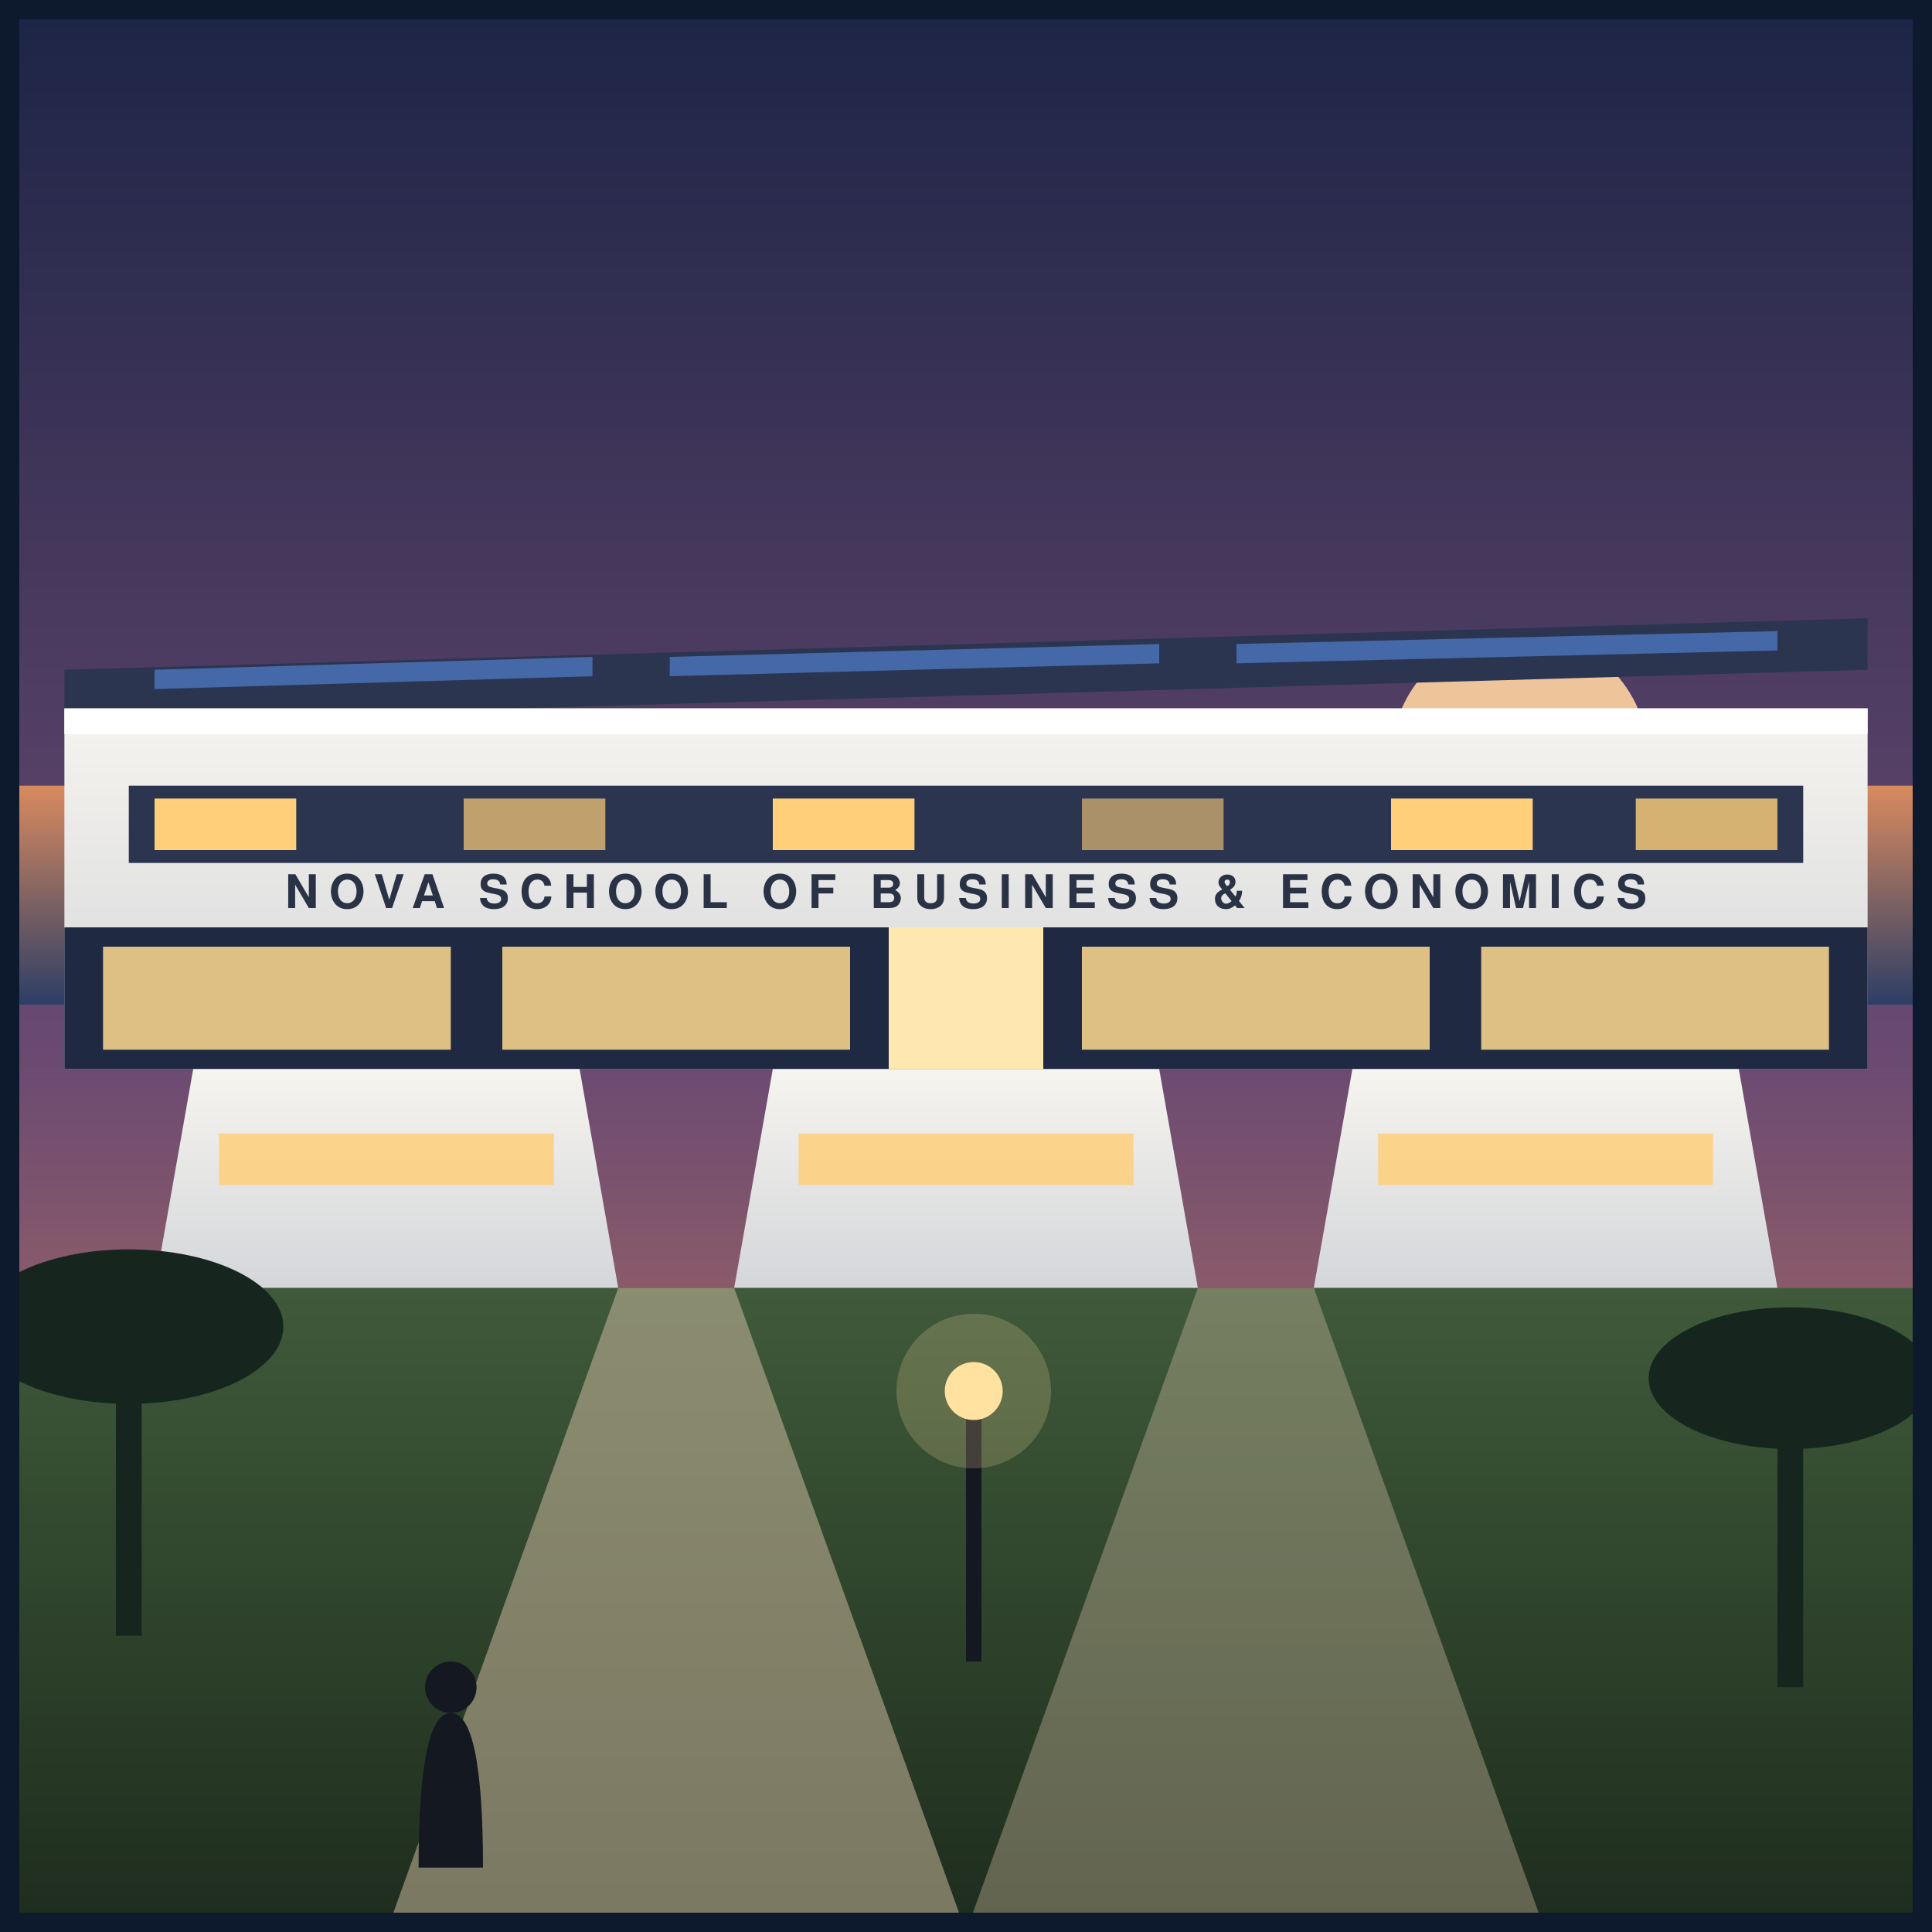
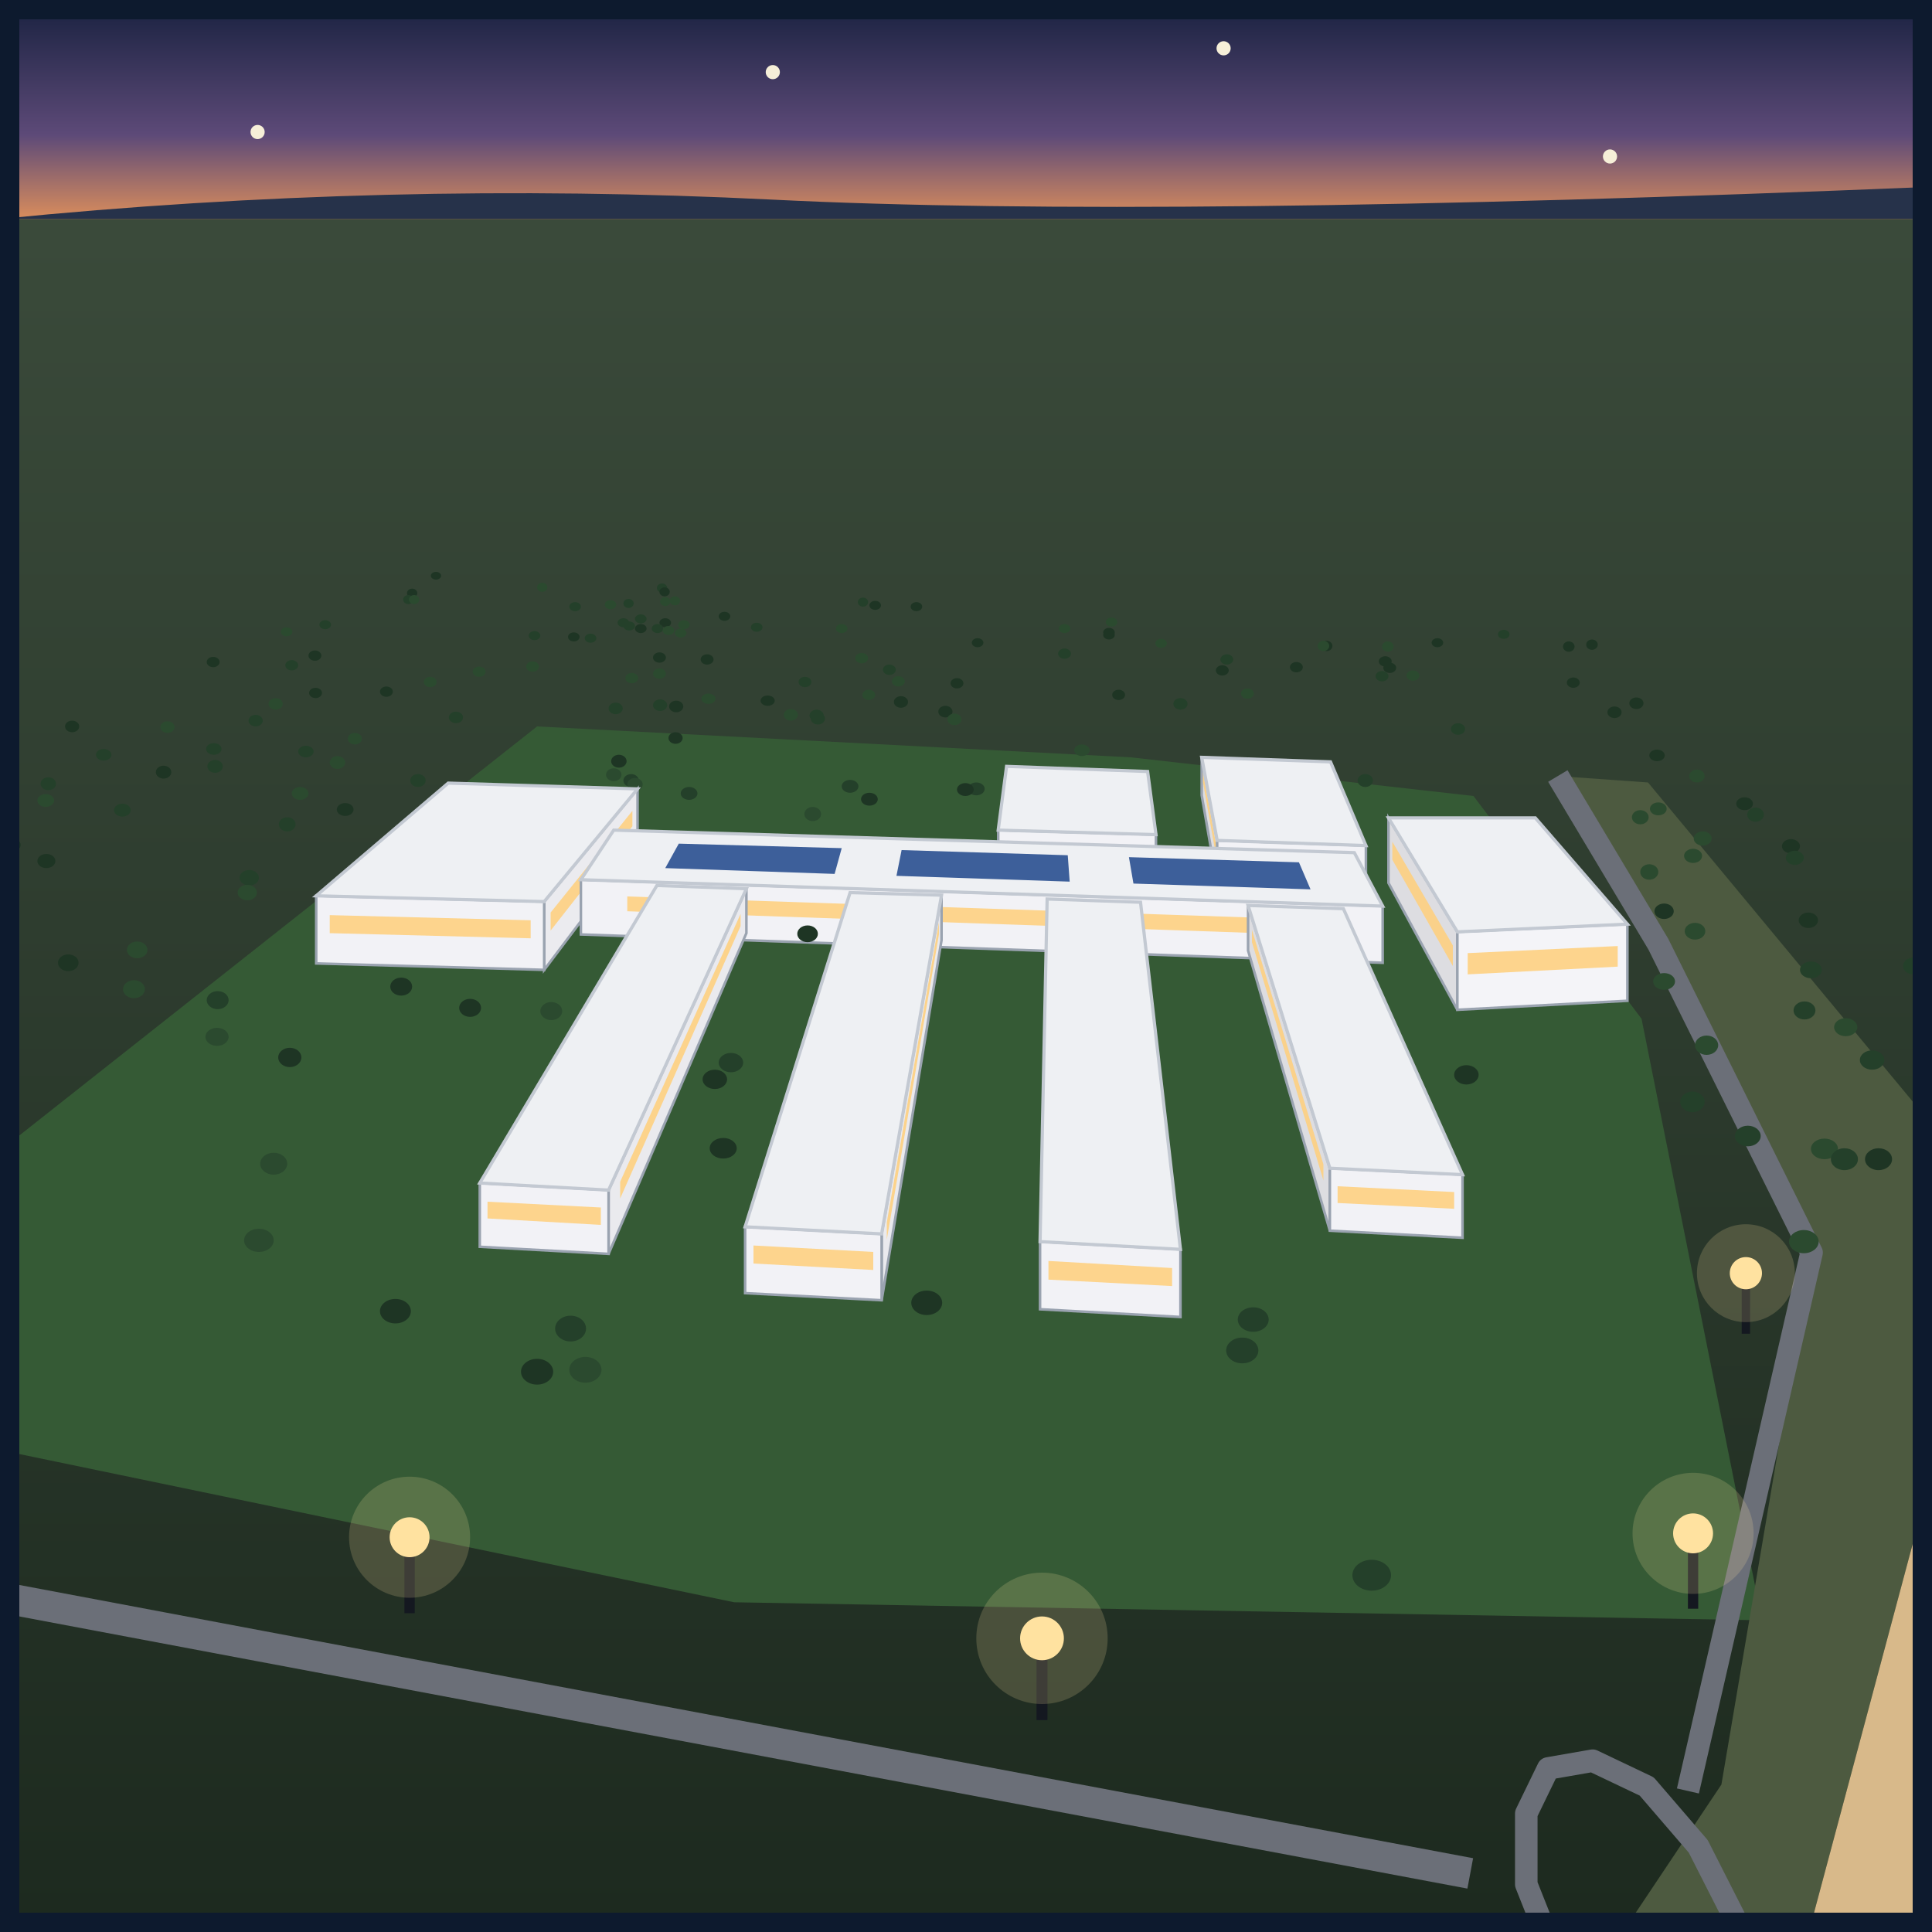
<svg xmlns="http://www.w3.org/2000/svg" viewBox="0 0 300 300" width="300" height="300">
  <defs>
-     <linearGradient id="cp-sky" x1="0" y1="0" x2="0" y2="1">
-       <stop offset="0" stop-color="#1b2445" />
-       <stop offset=".55" stop-color="#6b4a72" />
-       <stop offset="1" stop-color="#e48a52" />
+     <linearGradient id="cs-sky" x1="0" y1="0" x2="0" y2="1">
+       <stop offset="0" stop-color="#18213f" />
+       <stop offset=".6" stop-color="#5d4a78" />
+       <stop offset="1" stop-color="#e3925a" />
    </linearGradient>
-     <linearGradient id="cp-sea" x1="0" y1="0" x2="0" y2="1">
-       <stop offset="0" stop-color="#d98a5f" />
-       <stop offset="1" stop-color="#2d3e66" />
-     </linearGradient>
-     <linearGradient id="cp-white" x1="0" y1="0" x2="0" y2="1">
-       <stop offset="0" stop-color="#f6f4ef" />
-       <stop offset="1" stop-color="#d4d6da" />
-     </linearGradient>
-     <linearGradient id="cp-lawn" x1="0" y1="0" x2="0" y2="1">
-       <stop offset="0" stop-color="#3f5a3a" />
-       <stop offset="1" stop-color="#1e2c1d" />
+     <linearGradient id="cs-land" x1="0" y1="0" x2="0" y2="1">
+       <stop offset="0" stop-color="#3a4a3a" />
+       <stop offset="1" stop-color="#1d2a1f" />
    </linearGradient>
  </defs>
-   <rect width="300" height="300" fill="url(#cp-sky)" />
-   <circle cx="236" cy="118" r="20" fill="#ffd3a1" opacity=".9" />
-   <rect x="0" y="122" width="300" height="34" fill="url(#cp-sea)" />
-   <g stroke="#ffd3a1" stroke-width="1.2" opacity=".6">
-     <path d="M206 130 h60 M214 138 h44 M222 146 h28" />
-   </g>
-   <polygon points="10,104 290,96 290,104 10,112" fill="#2b3550" />
-   <g fill="#4568a8">
-     <polygon points="24,104 92,102 92,105 24,107" />
-     <polygon points="104,102 180,100 180,103 104,105" />
-     <polygon points="192,100 276,98 276,101 192,103" />
-   </g>
-   <rect x="10" y="110" width="280" height="56" fill="url(#cp-white)" />
-   <rect x="10" y="110" width="280" height="4" fill="#ffffff" />
-   <g fill="#2b3550">
-     <rect x="20" y="122" width="260" height="12" />
-   </g>
-   <g fill="#ffcf7a">
-     <rect x="24" y="124" width="22" height="8" />
-     <rect x="72" y="124" width="22" height="8" opacity=".7" />
-     <rect x="120" y="124" width="22" height="8" />
-     <rect x="168" y="124" width="22" height="8" opacity=".6" />
-     <rect x="216" y="124" width="22" height="8" />
-     <rect x="254" y="124" width="22" height="8" opacity=".8" />
-   </g>
-   <rect x="10" y="144" width="280" height="22" fill="#1f2a42" />
-   <g fill="#ffd98f" opacity=".85">
-     <rect x="16" y="147" width="54" height="16" />
-     <rect x="78" y="147" width="54" height="16" />
-     <rect x="168" y="147" width="54" height="16" />
-     <rect x="230" y="147" width="54" height="16" />
-   </g>
-   <rect x="138" y="144" width="24" height="22" fill="#ffe7b0" />
-   <text x="150" y="141" font-family="Helvetica, Arial, sans-serif" font-size="7.2" font-weight="bold" letter-spacing="1.6" fill="#2a3346" text-anchor="middle">NOVA SCHOOL OF BUSINESS &amp; ECONOMICS</text>
-   <polygon points="30,166 90,166 96,200 24,200" fill="url(#cp-white)" />
-   <polygon points="120,166 180,166 186,200 114,200" fill="url(#cp-white)" />
-   <polygon points="210,166 270,166 276,200 204,200" fill="url(#cp-white)" />
-   <g fill="#ffcf7a" opacity=".85">
-     <rect x="34" y="176" width="52" height="8" />
-     <rect x="124" y="176" width="52" height="8" />
-     <rect x="214" y="176" width="52" height="8" />
-   </g>
-   <rect x="0" y="200" width="300" height="100" fill="url(#cp-lawn)" />
-   <polygon points="96,200 114,200 150,300 60,300" fill="#c9b79a" opacity=".55" />
-   <polygon points="186,200 204,200 240,300 150,300" fill="#c9b79a" opacity=".4" />
-   <g fill="#16261f">
-     <rect x="18" y="214" width="4" height="40" />
-     <ellipse cx="20" cy="206" rx="24" ry="12" />
-     <rect x="276" y="222" width="4" height="40" />
-     <ellipse cx="278" cy="214" rx="22" ry="11" />
-   </g>
-   <g>
-     <rect x="150" y="218" width="2.4" height="40" fill="#141820" />
-     <circle cx="151.2" cy="216" r="4.5" fill="#ffe2a0" />
-     <circle cx="151.2" cy="216" r="12" fill="#ffe2a0" opacity=".2" />
-   </g>
-   <g fill="#141820">
-     <circle cx="70" cy="262" r="4" />
-     <path d="M65 290 q0 -24 5 -24 q5 0 5 24 z" />
-   </g>
+   <rect width="300" height="35" fill="url(#cs-sky)" />
+   <rect y="34" width="300" height="266" fill="url(#cs-land)" />
+   <path d="M0 34 Q60 28 120 31 T300 29 V34 H0 Z" fill="#26324a" />
+   <circle cx="40" cy="20.5" r="1.1" fill="#f6efd8" />
+   <circle cx="120" cy="11.2" r="1.1" fill="#f6efd8" />
+   <circle cx="250" cy="24.3" r="1.1" fill="#f6efd8" />
+   <circle cx="190" cy="7.5" r="1.1" fill="#f6efd8" />
+   <polygon points="83.4,112.8 175.6,117.6 228.8,123.6 254.9,158.2 273.6,251.6 114.0,248.8 -46.6,215.5" fill="#355a35" />
+   <polygon points="243.2,120.6 255.9,121.5 310.9,187.8 261.4,372.8 229.0,364.4 241.7,315.4 267.3,277.1 281.3,194.5 258.6,146.7" fill="#4d5a40" />
+   <polygon points="310.9,187.8 338.8,221.4 340.6,393.3 261.4,372.8" fill="#d8b98a" />
+   <polygon points="338.8,221.4 519.7,439.5 340.6,393.3" fill="#2f4f7a" />
+   <polyline points="-103.5,228.5 40.4,255.6 228.3,290.9" fill="none" stroke="#6b6f78" stroke-width="4.8" stroke-linejoin="round" />
+   <polyline points="262.1,278.1 281.3,194.5 257.5,146.6 241.9,120.5" fill="none" stroke="#6b6f78" stroke-width="3.5" stroke-linejoin="round" />
+   <polyline points="270.1,299.3 271.7,311.9 268.7,321.3 260.6,323.0 250.6,317.4 242.2,305.7 237.0,292.6 237.0,281.6 240.4,274.6 247.3,273.4 255.7,277.4 263.7,286.7 270.1,299.3" fill="none" stroke="#6b6f78" stroke-width="3.5" stroke-linejoin="round" />
+   <polyline points="250.6,317.4 249.1,369.6" fill="none" stroke="#6b6f78" stroke-width="3.5" stroke-linejoin="round" />
+   <polygon points="333.7,215.3 344.2,227.9 313.2,386.2 286.8,379.3" fill="#f3efe6" opacity=".7" />
+   <ellipse cx="67.7" cy="89.4" rx="0.8" ry="0.6" fill="#1e3524" />
+   <ellipse cx="84.2" cy="91.2" rx="0.8" ry="0.7" fill="#2b4a2f" />
+   <ellipse cx="102.8" cy="91.3" rx="0.8" ry="0.7" fill="#24402a" />
+   <ellipse cx="103.2" cy="91.9" rx="0.8" ry="0.7" fill="#1e3524" />
+   <ellipse cx="64.0" cy="92.1" rx="0.8" ry="0.7" fill="#1e3524" />
+   <ellipse cx="63.4" cy="93.1" rx="0.8" ry="0.7" fill="#24402a" />
+   <ellipse cx="64.3" cy="93.1" rx="0.8" ry="0.7" fill="#2b4a2f" />
+   <ellipse cx="104.8" cy="93.3" rx="0.8" ry="0.7" fill="#2b4a2f" />
+   <ellipse cx="103.3" cy="93.4" rx="0.8" ry="0.7" fill="#2b4a2f" />
+   <ellipse cx="134.0" cy="93.5" rx="0.8" ry="0.7" fill="#24402a" />
+   <ellipse cx="97.6" cy="93.7" rx="0.8" ry="0.7" fill="#24402a" />
+   <ellipse cx="94.8" cy="93.9" rx="0.9" ry="0.7" fill="#2b4a2f" />
+   <ellipse cx="135.9" cy="94.0" rx="0.9" ry="0.7" fill="#1e3524" />
+   <ellipse cx="142.3" cy="94.2" rx="0.9" ry="0.7" fill="#1e3524" />
+   <ellipse cx="89.3" cy="94.2" rx="0.9" ry="0.7" fill="#24402a" />
+   <ellipse cx="112.5" cy="95.7" rx="0.9" ry="0.7" fill="#1e3524" />
+   <ellipse cx="99.5" cy="96.1" rx="0.9" ry="0.7" fill="#24402a" />
+   <ellipse cx="172.6" cy="96.6" rx="0.9" ry="0.7" fill="#2b4a2f" />
+   <ellipse cx="96.8" cy="96.7" rx="0.9" ry="0.7" fill="#24402a" />
+   <ellipse cx="103.3" cy="96.7" rx="0.9" ry="0.7" fill="#1e3524" />
+   <ellipse cx="50.5" cy="97.0" rx="0.9" ry="0.7" fill="#24402a" />
+   <ellipse cx="106.2" cy="97.0" rx="0.9" ry="0.7" fill="#2b4a2f" />
+   <ellipse cx="97.7" cy="97.2" rx="0.9" ry="0.7" fill="#24402a" />
+   <ellipse cx="117.5" cy="97.4" rx="0.9" ry="0.7" fill="#24402a" />
+   <ellipse cx="102.1" cy="97.6" rx="0.9" ry="0.7" fill="#24402a" />
+   <ellipse cx="130.7" cy="97.6" rx="0.9" ry="0.7" fill="#2b4a2f" />
+   <ellipse cx="99.5" cy="97.6" rx="0.9" ry="0.7" fill="#1e3524" />
+   <ellipse cx="165.3" cy="97.6" rx="0.9" ry="0.7" fill="#2b4a2f" />
+   <ellipse cx="103.8" cy="97.9" rx="0.9" ry="0.7" fill="#2b4a2f" />
+   <ellipse cx="44.5" cy="98.1" rx="0.9" ry="0.7" fill="#2b4a2f" />
+   <ellipse cx="172.2" cy="98.2" rx="0.9" ry="0.7" fill="#1e3524" />
+   <ellipse cx="105.7" cy="98.3" rx="0.9" ry="0.7" fill="#2b4a2f" />
+   <ellipse cx="233.5" cy="98.5" rx="0.9" ry="0.7" fill="#24402a" />
+   <ellipse cx="172.2" cy="98.6" rx="0.9" ry="0.7" fill="#1e3524" />
+   <ellipse cx="83.0" cy="98.7" rx="0.9" ry="0.7" fill="#24402a" />
+   <ellipse cx="89.1" cy="98.9" rx="0.9" ry="0.7" fill="#1e3524" />
+   <ellipse cx="91.7" cy="99.1" rx="0.9" ry="0.7" fill="#24402a" />
+   <ellipse cx="151.8" cy="99.8" rx="0.9" ry="0.7" fill="#1e3524" />
+   <ellipse cx="223.2" cy="99.8" rx="0.9" ry="0.7" fill="#1e3524" />
+   <ellipse cx="180.3" cy="99.9" rx="0.9" ry="0.7" fill="#2b4a2f" />
+   <ellipse cx="247.2" cy="100.1" rx="0.9" ry="0.8" fill="#1e3524" />
+   <ellipse cx="206.0" cy="100.3" rx="0.9" ry="0.8" fill="#1e3524" />
+   <ellipse cx="205.5" cy="100.3" rx="0.9" ry="0.8" fill="#2b4a2f" />
+   <ellipse cx="243.6" cy="100.4" rx="0.9" ry="0.8" fill="#1e3524" />
+   <ellipse cx="215.5" cy="100.4" rx="0.9" ry="0.8" fill="#2b4a2f" />
+   <ellipse cx="165.3" cy="101.5" rx="1.0" ry="0.8" fill="#24402a" />
+   <ellipse cx="48.9" cy="101.8" rx="1.0" ry="0.8" fill="#1e3524" />
+   <ellipse cx="102.4" cy="102.1" rx="1.0" ry="0.8" fill="#1e3524" />
+   <ellipse cx="133.8" cy="102.2" rx="1.0" ry="0.8" fill="#2b4a2f" />
+   <ellipse cx="109.8" cy="102.4" rx="1.0" ry="0.8" fill="#1e3524" />
+   <ellipse cx="190.5" cy="102.4" rx="1.0" ry="0.8" fill="#24402a" />
+   <ellipse cx="215.1" cy="102.7" rx="1.0" ry="0.8" fill="#1e3524" />
+   <ellipse cx="33.1" cy="102.8" rx="1.0" ry="0.8" fill="#1e3524" />
+   <ellipse cx="45.3" cy="103.3" rx="1.0" ry="0.8" fill="#24402a" />
+   <ellipse cx="82.7" cy="103.5" rx="1.0" ry="0.8" fill="#2b4a2f" />
+   <ellipse cx="201.3" cy="103.6" rx="1.0" ry="0.8" fill="#1e3524" />
+   <ellipse cx="215.8" cy="103.7" rx="1.0" ry="0.8" fill="#1e3524" />
+   <ellipse cx="138.1" cy="104.0" rx="1.0" ry="0.8" fill="#24402a" />
+   <ellipse cx="189.8" cy="104.1" rx="1.0" ry="0.8" fill="#1e3524" />
+   <ellipse cx="74.4" cy="104.3" rx="1.0" ry="0.8" fill="#2b4a2f" />
+   <ellipse cx="102.4" cy="104.6" rx="1.0" ry="0.8" fill="#2b4a2f" />
+   <ellipse cx="219.4" cy="104.9" rx="1.0" ry="0.8" fill="#2b4a2f" />
+   <ellipse cx="214.6" cy="105.0" rx="1.0" ry="0.8" fill="#24402a" />
+   <ellipse cx="98.1" cy="105.3" rx="1.0" ry="0.8" fill="#2b4a2f" />
+   <ellipse cx="139.5" cy="105.8" rx="1.0" ry="0.8" fill="#2b4a2f" />
+   <ellipse cx="66.8" cy="105.9" rx="1.0" ry="0.8" fill="#2b4a2f" />
+   <ellipse cx="125.0" cy="105.9" rx="1.0" ry="0.8" fill="#24402a" />
+   <ellipse cx="244.3" cy="106.0" rx="1.0" ry="0.8" fill="#1e3524" />
+   <ellipse cx="148.6" cy="106.1" rx="1.0" ry="0.8" fill="#1e3524" />
+   <ellipse cx="60.0" cy="107.4" rx="1.0" ry="0.8" fill="#1e3524" />
+   <ellipse cx="49.0" cy="107.6" rx="1.0" ry="0.8" fill="#1e3524" />
+   <ellipse cx="193.7" cy="107.7" rx="1.0" ry="0.8" fill="#2b4a2f" />
+   <ellipse cx="134.9" cy="107.9" rx="1.0" ry="0.8" fill="#2b4a2f" />
+   <ellipse cx="173.7" cy="107.9" rx="1.0" ry="0.8" fill="#1e3524" />
+   <ellipse cx="110.0" cy="108.5" rx="1.1" ry="0.8" fill="#2b4a2f" />
+   <ellipse cx="119.2" cy="108.8" rx="1.1" ry="0.8" fill="#1e3524" />
+   <ellipse cx="139.9" cy="109.0" rx="1.1" ry="0.9" fill="#1e3524" />
+   <ellipse cx="254.1" cy="109.2" rx="1.1" ry="0.9" fill="#1e3524" />
+   <ellipse cx="42.8" cy="109.3" rx="1.1" ry="0.9" fill="#2b4a2f" />
+   <ellipse cx="183.3" cy="109.3" rx="1.1" ry="0.9" fill="#24402a" />
+   <ellipse cx="102.5" cy="109.5" rx="1.1" ry="0.9" fill="#24402a" />
+   <ellipse cx="105.0" cy="109.7" rx="1.1" ry="0.9" fill="#1e3524" />
+   <ellipse cx="95.6" cy="110.0" rx="1.1" ry="0.9" fill="#24402a" />
+   <ellipse cx="146.8" cy="110.5" rx="1.1" ry="0.9" fill="#1e3524" />
+   <ellipse cx="250.7" cy="110.6" rx="1.1" ry="0.9" fill="#1e3524" />
+   <ellipse cx="122.8" cy="111.0" rx="1.1" ry="0.9" fill="#2b4a2f" />
+   <ellipse cx="126.8" cy="111.1" rx="1.1" ry="0.9" fill="#24402a" />
+   <ellipse cx="70.8" cy="111.4" rx="1.1" ry="0.9" fill="#24402a" />
+   <ellipse cx="127.0" cy="111.6" rx="1.1" ry="0.9" fill="#24402a" />
+   <ellipse cx="148.2" cy="111.7" rx="1.1" ry="0.9" fill="#2b4a2f" />
+   <ellipse cx="39.7" cy="111.9" rx="1.1" ry="0.9" fill="#24402a" />
+   <ellipse cx="11.2" cy="112.8" rx="1.1" ry="0.9" fill="#1e3524" />
+   <ellipse cx="26.0" cy="112.9" rx="1.1" ry="0.9" fill="#2b4a2f" />
+   <ellipse cx="226.4" cy="113.2" rx="1.1" ry="0.9" fill="#24402a" />
+   <ellipse cx="104.9" cy="114.6" rx="1.1" ry="0.9" fill="#1e3524" />
+   <ellipse cx="55.1" cy="114.7" rx="1.1" ry="0.9" fill="#2b4a2f" />
+   <ellipse cx="33.2" cy="116.3" rx="1.2" ry="0.9" fill="#24402a" />
+   <ellipse cx="168.0" cy="116.5" rx="1.2" ry="0.9" fill="#2b4a2f" />
+   <ellipse cx="47.5" cy="116.7" rx="1.2" ry="0.9" fill="#24402a" />
+   <ellipse cx="16.1" cy="117.2" rx="1.2" ry="0.9" fill="#24402a" />
+   <ellipse cx="257.3" cy="117.3" rx="1.2" ry="0.9" fill="#1e3524" />
+   <ellipse cx="96.1" cy="118.2" rx="1.2" ry="1.0" fill="#1e3524" />
+   <ellipse cx="52.4" cy="118.4" rx="1.2" ry="1.0" fill="#2b4a2f" />
+   <ellipse cx="33.4" cy="119.0" rx="1.2" ry="1.0" fill="#24402a" />
+   <ellipse cx="25.4" cy="119.9" rx="1.2" ry="1.0" fill="#1e3524" />
+   <ellipse cx="95.3" cy="120.3" rx="1.2" ry="1.0" fill="#2b4a2f" />
+   <ellipse cx="263.5" cy="120.5" rx="1.2" ry="1.0" fill="#2b4a2f" />
+   <ellipse cx="98.0" cy="121.2" rx="1.2" ry="1.0" fill="#24402a" />
+   <ellipse cx="64.9" cy="121.2" rx="1.2" ry="1.0" fill="#24402a" />
+   <ellipse cx="212.0" cy="121.2" rx="1.2" ry="1.0" fill="#24402a" />
+   <ellipse cx="7.5" cy="121.7" rx="1.2" ry="1.0" fill="#24402a" />
+   <ellipse cx="98.6" cy="121.8" rx="1.2" ry="1.0" fill="#2b4a2f" />
+   <ellipse cx="1.7" cy="122.0" rx="1.2" ry="1.0" fill="#1e3524" />
+   <ellipse cx="132.0" cy="122.1" rx="1.3" ry="1.0" fill="#24402a" />
+   <ellipse cx="151.6" cy="122.5" rx="1.3" ry="1.0" fill="#24402a" />
+   <ellipse cx="149.9" cy="122.6" rx="1.3" ry="1.0" fill="#1e3524" />
+   <ellipse cx="92.3" cy="123.1" rx="1.3" ry="1.0" fill="#24402a" />
+   <ellipse cx="46.6" cy="123.2" rx="1.3" ry="1.0" fill="#2b4a2f" />
+   <ellipse cx="107.0" cy="123.2" rx="1.3" ry="1.0" fill="#24402a" />
+   <ellipse cx="-1.5" cy="123.9" rx="1.3" ry="1.0" fill="#1e3524" />
+   <ellipse cx="135.0" cy="124.1" rx="1.3" ry="1.0" fill="#1e3524" />
+   <ellipse cx="7.1" cy="124.3" rx="1.3" ry="1.0" fill="#2b4a2f" />
+   <ellipse cx="270.9" cy="124.8" rx="1.3" ry="1.0" fill="#1e3524" />
+   <ellipse cx="257.5" cy="125.6" rx="1.3" ry="1.0" fill="#2b4a2f" />
+   <ellipse cx="53.6" cy="125.7" rx="1.3" ry="1.0" fill="#1e3524" />
+   <ellipse cx="19.0" cy="125.8" rx="1.3" ry="1.0" fill="#24402a" />
+   <polygon points="189.0,137.3 186.6,123.5 186.6,117.6 189.0,130.5" fill="rgb(221,221,225)" stroke="#9aa3b0" stroke-width=".4" />
+   <polygon points="188.9,133.3 186.8,121.5 186.8,119.9 188.9,131.5" fill="#ffcf7a" opacity=".85" />
+   <polygon points="212.1,138.1 189.0,137.3 189.0,130.5 212.1,131.3" fill="rgb(242,242,246)" stroke="#9aa3b0" stroke-width=".4" />
+   <polygon points="210.7,135.0 190.4,134.3 190.4,132.4 210.7,133.2" fill="#ffcf7a" opacity=".85" />
+   <polygon points="186.6,117.6 206.6,118.3 212.1,131.3 189.0,130.5" fill="#eef0f3" stroke="#c3c9d2" stroke-width=".5" />
+   <ellipse cx="126.2" cy="126.4" rx="1.3" ry="1.1" fill="#2b4a2f" />
+   <ellipse cx="272.6" cy="126.5" rx="1.3" ry="1.1" fill="#24402a" />
+   <ellipse cx="254.7" cy="126.9" rx="1.3" ry="1.1" fill="#2b4a2f" />
+   <polygon points="179.5,137.1 155.0,136.3 155.0,128.9 179.5,129.6" fill="rgb(242,242,246)" stroke="#9aa3b0" stroke-width=".4" />
+   <polygon points="178.1,133.7 156.5,133.0 156.5,131.0 178.1,131.7" fill="#ffcf7a" opacity=".85" />
+   <polygon points="156.3,119.0 178.2,119.8 179.5,129.6 155.0,128.9" fill="#eef0f3" stroke="#c3c9d2" stroke-width=".5" />
+   <ellipse cx="44.6" cy="128.0" rx="1.3" ry="1.1" fill="#24402a" />
+   <ellipse cx="264.4" cy="130.2" rx="1.4" ry="1.1" fill="#2b4a2f" />
+   <ellipse cx="1.8" cy="131.2" rx="1.4" ry="1.1" fill="#1e3524" />
+   <ellipse cx="278.1" cy="131.4" rx="1.4" ry="1.1" fill="#1e3524" />
+   <ellipse cx="262.9" cy="132.9" rx="1.4" ry="1.1" fill="#2b4a2f" />
+   <ellipse cx="278.7" cy="133.2" rx="1.4" ry="1.1" fill="#24402a" />
+   <ellipse cx="7.2" cy="133.7" rx="1.4" ry="1.1" fill="#1e3524" />
+   <polygon points="99.0,131.4 84.5,150.6 84.5,140.0 99.0,122.5" fill="rgb(235,235,239)" stroke="#9aa3b0" stroke-width=".4" />
+   <polygon points="98.2,128.3 85.5,144.5 85.5,141.7 98.2,125.9" fill="#ffcf7a" opacity=".85" />
+   <polygon points="84.5,150.6 49.1,149.6 49.1,139.1 84.5,140.0" fill="rgb(242,242,246)" stroke="#9aa3b0" stroke-width=".4" />
+   <polygon points="82.4,145.7 51.2,144.9 51.2,142.1 82.4,142.9" fill="#ffcf7a" opacity=".85" />
+   <polygon points="69.6,121.6 99.0,122.5 84.5,140.0 49.1,139.1" fill="#eef0f3" stroke="#c3c9d2" stroke-width=".5" />
+   <ellipse cx="256.1" cy="135.4" rx="1.4" ry="1.2" fill="#2b4a2f" />
+   <ellipse cx="38.7" cy="136.3" rx="1.5" ry="1.2" fill="#24402a" />
+   <polygon points="214.7,149.5 90.2,145.1 90.2,136.6 214.7,140.7" fill="rgb(242,242,246)" stroke="#9aa3b0" stroke-width=".4" />
+   <polygon points="207.0,145.3 97.4,141.5 97.4,139.2 207.0,142.9" fill="#ffcf7a" opacity=".85" />
+   <polygon points="95.3,128.9 210.3,132.4 214.7,140.7 90.2,136.6" fill="#eef0f3" stroke="#c3c9d2" stroke-width=".5" />
+   <polygon points="105.4,131.0 130.7,131.7 129.6,135.7 103.3,134.8" fill="#3d5f9a" />
+   <polygon points="140.0,132.0 165.8,132.8 166.1,136.9 139.2,136.0" fill="#3d5f9a" />
+   <polygon points="175.3,133.1 201.7,133.9 203.5,138.1 176.0,137.2" fill="#3d5f9a" />
+   <ellipse cx="38.4" cy="138.6" rx="1.5" ry="1.2" fill="#2b4a2f" />
+   <polygon points="226.3,156.8 215.6,137.1 215.6,127.0 226.3,144.7" fill="rgb(221,221,225)" stroke="#9aa3b0" stroke-width=".4" />
+   <polygon points="225.6,150.0 216.2,133.5 216.2,130.7 225.6,146.8" fill="#ffcf7a" opacity=".85" />
+   <polygon points="252.7,155.4 226.3,156.8 226.3,144.7 252.7,143.5" fill="rgb(244,244,248)" stroke="#9aa3b0" stroke-width=".4" />
+   <polygon points="251.2,150.1 227.9,151.3 227.9,148.0 251.2,146.9" fill="#ffcf7a" opacity=".85" />
+   <polygon points="215.6,127.0 238.4,127.0 252.7,143.5 226.3,144.7" fill="#eef0f3" stroke="#c3c9d2" stroke-width=".5" />
+   <ellipse cx="258.4" cy="141.5" rx="1.5" ry="1.2" fill="#1e3524" />
+   <ellipse cx="280.8" cy="142.9" rx="1.5" ry="1.2" fill="#1e3524" />
+   <ellipse cx="263.2" cy="144.6" rx="1.6" ry="1.3" fill="#2b4a2f" />
+   <ellipse cx="125.4" cy="145.0" rx="1.6" ry="1.3" fill="#1e3524" />
+   <ellipse cx="21.3" cy="147.5" rx="1.6" ry="1.3" fill="#2b4a2f" />
+   <ellipse cx="10.6" cy="149.5" rx="1.6" ry="1.3" fill="#1e3524" />
+   <ellipse cx="297.1" cy="150.0" rx="1.6" ry="1.3" fill="#24402a" />
+   <ellipse cx="281.2" cy="150.6" rx="1.7" ry="1.3" fill="#24402a" />
+   <ellipse cx="258.4" cy="152.4" rx="1.7" ry="1.3" fill="#2b4a2f" />
+   <ellipse cx="62.3" cy="153.2" rx="1.7" ry="1.4" fill="#1e3524" />
+   <ellipse cx="20.8" cy="153.6" rx="1.7" ry="1.4" fill="#2b4a2f" />
+   <ellipse cx="33.8" cy="155.3" rx="1.7" ry="1.4" fill="#24402a" />
+   <ellipse cx="73.0" cy="156.5" rx="1.7" ry="1.4" fill="#1e3524" />
+   <ellipse cx="280.2" cy="156.9" rx="1.7" ry="1.4" fill="#24402a" />
+   <ellipse cx="85.6" cy="157.0" rx="1.7" ry="1.4" fill="#2b4a2f" />
+   <ellipse cx="286.6" cy="159.5" rx="1.8" ry="1.4" fill="#2b4a2f" />
+   <polygon points="115.9,144.9 94.5,194.7 94.5,184.8 115.9,138.0" fill="rgb(234,234,238)" stroke="#9aa3b0" stroke-width=".4" />
+   <polygon points="115.0,143.8 96.3,186.1 96.3,183.5 115.0,141.9" fill="#ffcf7a" opacity=".85" />
+   <polygon points="94.5,194.7 74.5,193.6 74.5,183.7 94.5,184.8" fill="rgb(242,242,246)" stroke="#9aa3b0" stroke-width=".4" />
+   <polygon points="93.3,190.2 75.7,189.2 75.7,186.6 93.3,187.5" fill="#ffcf7a" opacity=".85" />
+   <polygon points="102.0,137.5 115.9,138.0 94.5,184.8 74.5,183.7" fill="#eef0f3" stroke="#c3c9d2" stroke-width=".5" />
+   <polygon points="206.5,191.1 193.8,147.6 193.8,140.6 206.5,181.4" fill="rgb(221,221,225)" stroke="#9aa3b0" stroke-width=".4" />
+   <polygon points="205.5,183.3 194.4,146.3 194.4,144.4 205.5,180.8" fill="#ffcf7a" opacity=".85" />
+   <polygon points="227.1,192.2 206.5,191.1 206.5,181.4 227.1,182.4" fill="rgb(242,242,246)" stroke="#9aa3b0" stroke-width=".4" />
+   <polygon points="225.8,187.7 207.7,186.8 207.7,184.2 225.8,185.1" fill="#ffcf7a" opacity=".85" />
+   <polygon points="193.8,140.6 208.6,141.1 227.1,182.4 206.5,181.4" fill="#eef0f3" stroke="#c3c9d2" stroke-width=".5" />
+   <ellipse cx="33.7" cy="161.0" rx="1.8" ry="1.4" fill="#2b4a2f" />
+   <ellipse cx="265.0" cy="162.3" rx="1.8" ry="1.5" fill="#2b4a2f" />
+   <polygon points="146.2,146.0 136.9,201.9 136.9,191.6 146.2,139.0" fill="rgb(234,234,238)" stroke="#9aa3b0" stroke-width=".4" />
+   <polygon points="145.8,145.1 137.7,192.5 137.7,189.8 145.8,143.2" fill="#ffcf7a" opacity=".85" />
+   <polygon points="136.9,201.9 115.7,200.8 115.7,190.5 136.9,191.6" fill="rgb(242,242,246)" stroke="#9aa3b0" stroke-width=".4" />
+   <polygon points="135.6,197.2 117.0,196.2 117.0,193.4 135.6,194.4" fill="#ffcf7a" opacity=".85" />
+   <polygon points="132.0,138.6 146.2,139.0 136.9,191.6 115.7,190.5" fill="#eef0f3" stroke="#c3c9d2" stroke-width=".5" />
+   <ellipse cx="45.0" cy="164.2" rx="1.8" ry="1.5" fill="#1e3524" />
+   <polygon points="183.3,204.5 161.5,203.3 161.5,192.8 183.3,194.0" fill="rgb(242,242,246)" stroke="#9aa3b0" stroke-width=".4" />
+   <polygon points="182.0,199.7 162.8,198.7 162.8,195.8 182.0,196.9" fill="#ffcf7a" opacity=".85" />
+   <polygon points="162.6,139.6 177.1,140.1 183.3,194.0 161.5,192.8" fill="#eef0f3" stroke="#c3c9d2" stroke-width=".5" />
+   <ellipse cx="290.7" cy="164.6" rx="1.9" ry="1.5" fill="#24402a" />
+   <ellipse cx="113.5" cy="165.0" rx="1.9" ry="1.5" fill="#24402a" />
+   <ellipse cx="307.9" cy="166.5" rx="1.9" ry="1.5" fill="#24402a" />
+   <ellipse cx="227.7" cy="166.9" rx="1.9" ry="1.5" fill="#1e3524" />
+   <ellipse cx="111.0" cy="167.6" rx="1.9" ry="1.5" fill="#1e3524" />
+   <ellipse cx="262.8" cy="171.1" rx="1.9" ry="1.6" fill="#24402a" />
+   <ellipse cx="271.4" cy="176.4" rx="2.0" ry="1.6" fill="#24402a" />
+   <ellipse cx="112.3" cy="178.3" rx="2.1" ry="1.6" fill="#1e3524" />
+   <ellipse cx="283.3" cy="178.4" rx="2.1" ry="1.6" fill="#2b4a2f" />
+   <ellipse cx="286.4" cy="180.0" rx="2.1" ry="1.7" fill="#24402a" />
+   <ellipse cx="291.7" cy="180.0" rx="2.1" ry="1.7" fill="#1e3524" />
+   <ellipse cx="42.5" cy="180.7" rx="2.1" ry="1.7" fill="#2b4a2f" />
+   <ellipse cx="40.2" cy="192.6" rx="2.3" ry="1.8" fill="#2b4a2f" />
+   <ellipse cx="280.1" cy="192.8" rx="2.3" ry="1.8" fill="#2b4a2f" />
+   <ellipse cx="143.9" cy="202.3" rx="2.4" ry="1.9" fill="#1e3524" />
+   <ellipse cx="61.4" cy="203.6" rx="2.4" ry="1.9" fill="#1e3524" />
+   <ellipse cx="194.6" cy="204.9" rx="2.4" ry="1.9" fill="#24402a" />
+   <ellipse cx="88.6" cy="206.3" rx="2.4" ry="2.0" fill="#24402a" />
+   <ellipse cx="192.9" cy="209.7" rx="2.5" ry="2.0" fill="#24402a" />
+   <ellipse cx="90.9" cy="212.7" rx="2.5" ry="2.0" fill="#2b4a2f" />
+   <ellipse cx="83.4" cy="213.0" rx="2.5" ry="2.0" fill="#1e3524" />
+   <ellipse cx="213.0" cy="244.6" rx="3.0" ry="2.4" fill="#24402a" />
+   <line x1="262.9" y1="249.8" x2="262.9" y2="238.1" stroke="#141820" stroke-width="1.6" />
+   <circle cx="262.9" cy="238.1" r="3.1" fill="#ffe2a0" />
+   <circle cx="262.9" cy="238.1" r="9.4" fill="#ffe2a0" opacity=".18" />
+   <line x1="271.1" y1="207.1" x2="271.1" y2="197.7" stroke="#141820" stroke-width="1.3" />
+   <circle cx="271.1" cy="197.7" r="2.5" fill="#ffe2a0" />
+   <circle cx="271.1" cy="197.7" r="7.6" fill="#ffe2a0" opacity=".18" />
+   <line x1="161.8" y1="267.1" x2="161.8" y2="254.4" stroke="#141820" stroke-width="1.7" />
+   <circle cx="161.8" cy="254.4" r="3.4" fill="#ffe2a0" />
+   <circle cx="161.8" cy="254.4" r="10.2" fill="#ffe2a0" opacity=".18" />
+   <line x1="63.6" y1="250.5" x2="63.6" y2="238.7" stroke="#141820" stroke-width="1.6" />
+   <circle cx="63.6" cy="238.7" r="3.1" fill="#ffe2a0" />
+   <circle cx="63.6" cy="238.7" r="9.4" fill="#ffe2a0" opacity=".18" />
  <rect width="300" height="300" fill="none" stroke="#0d1a2e" stroke-width="6" />
</svg>
